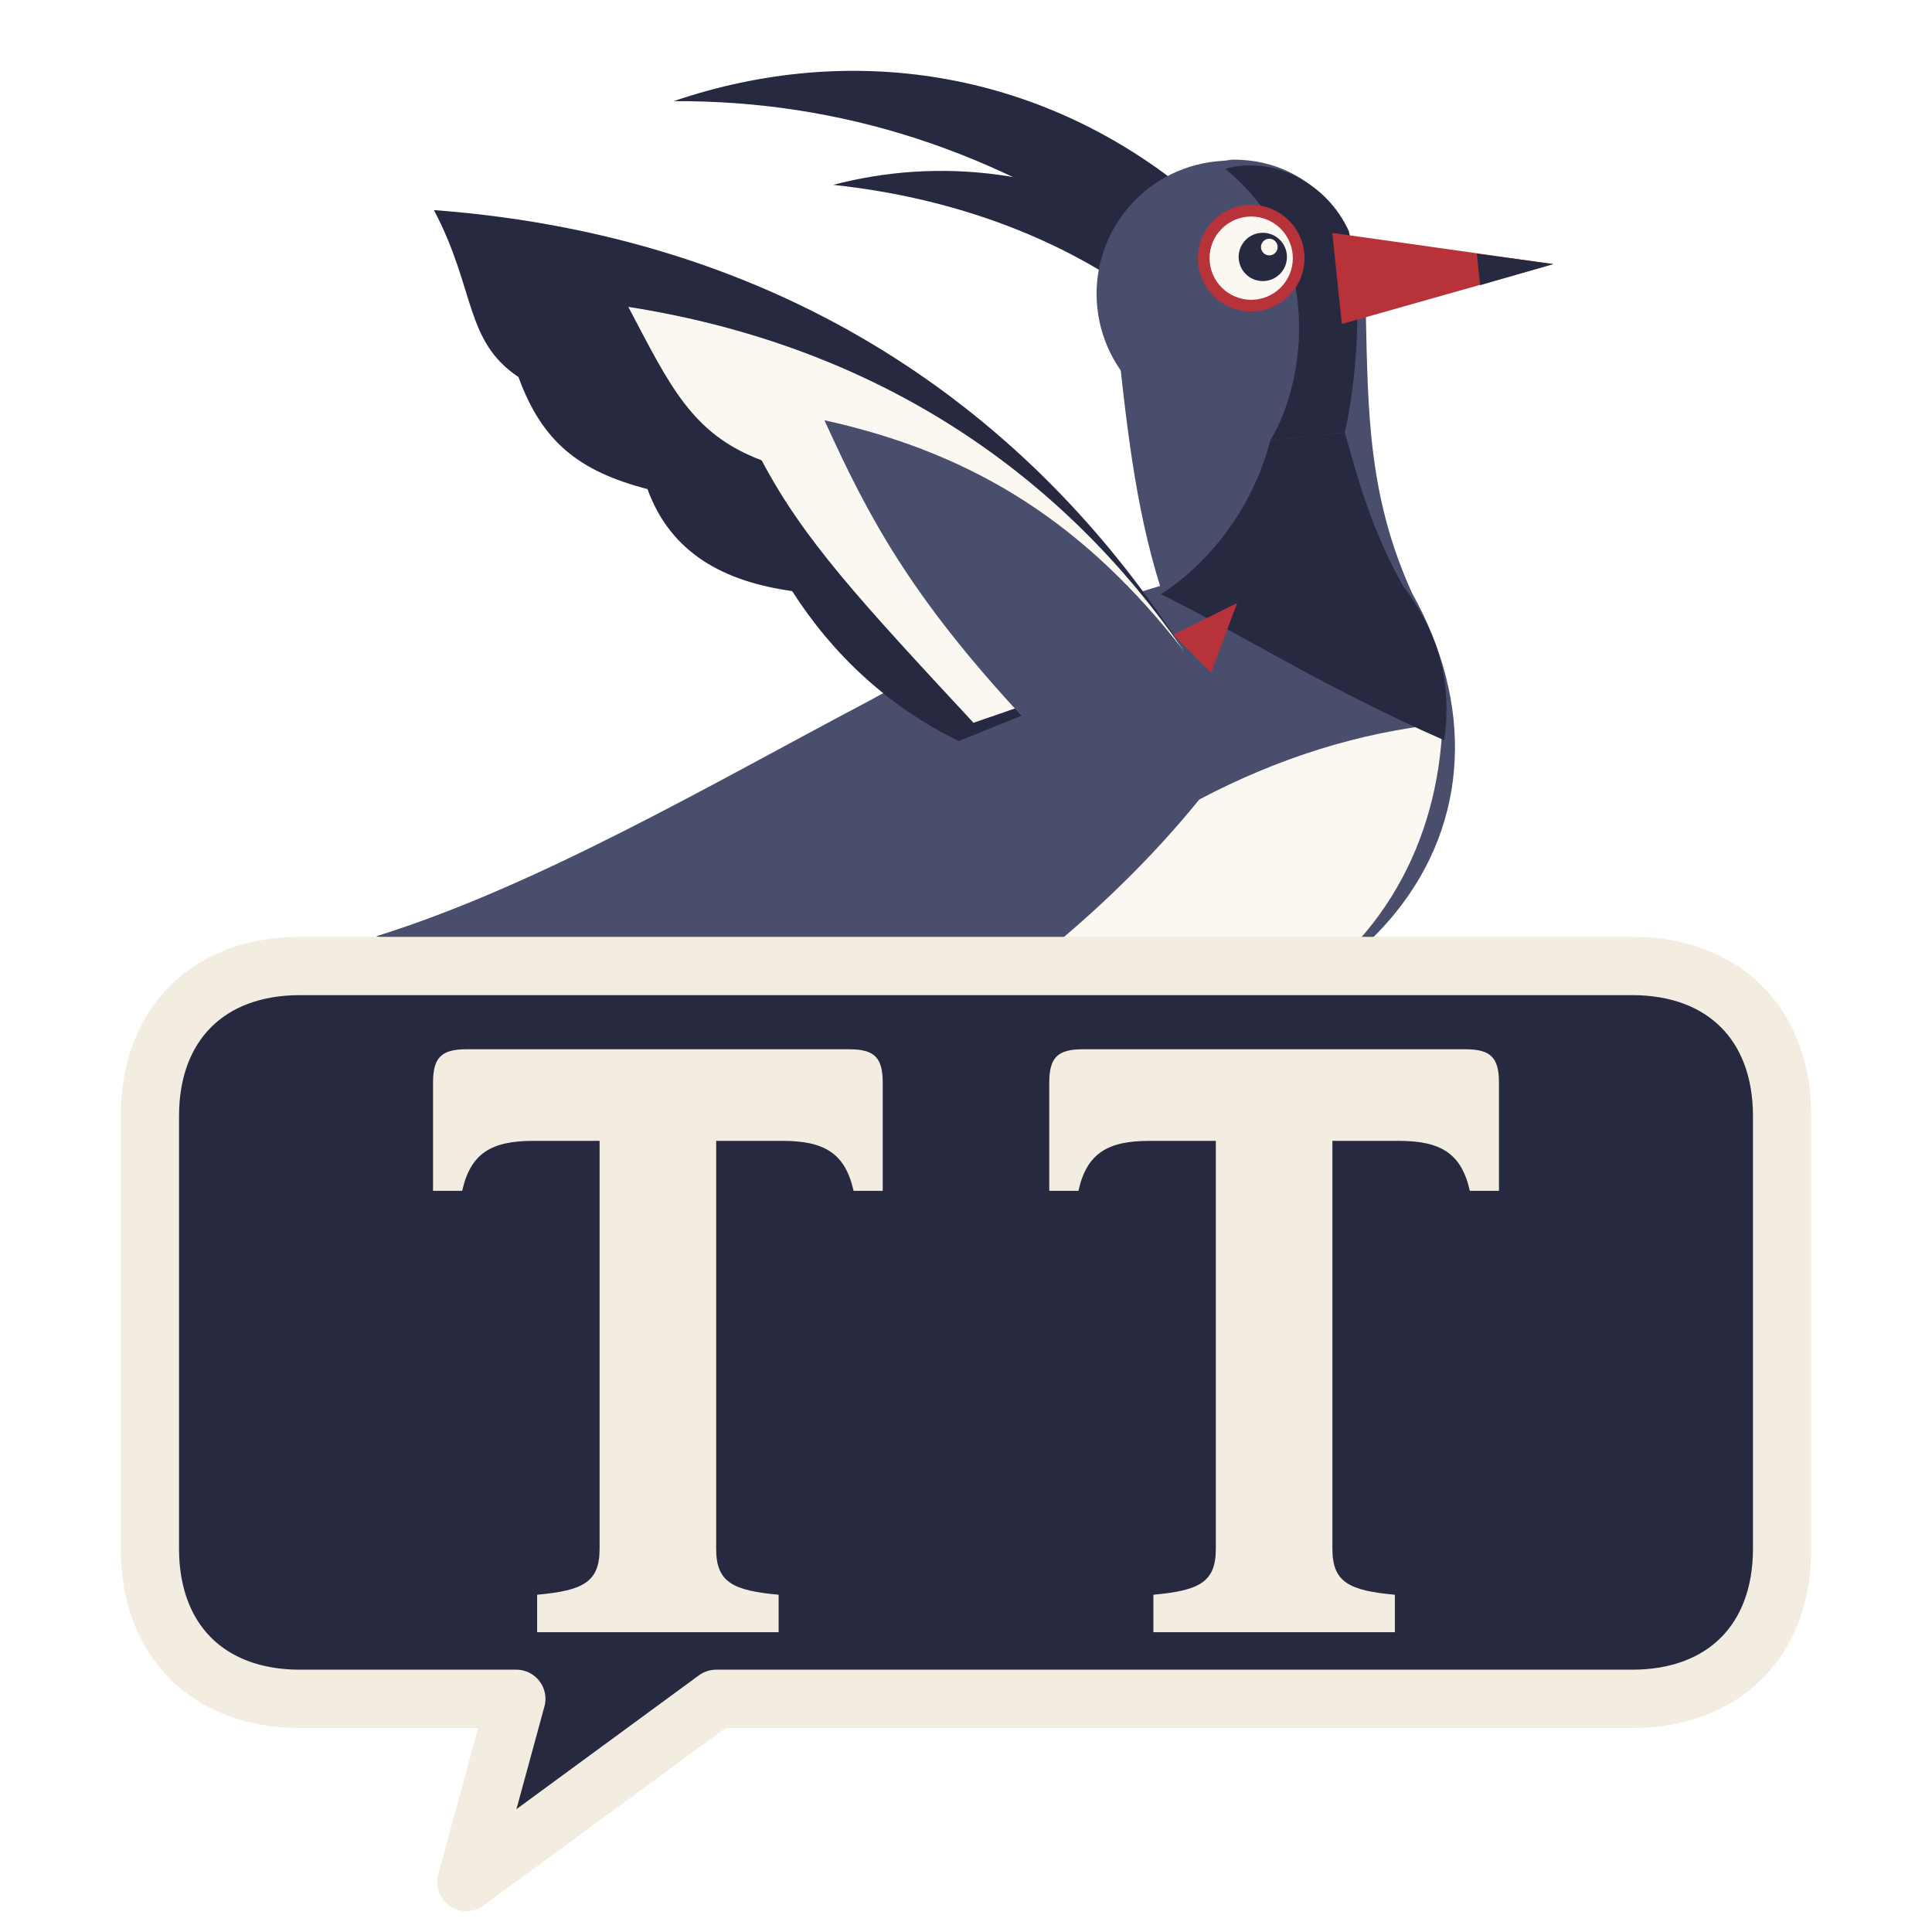
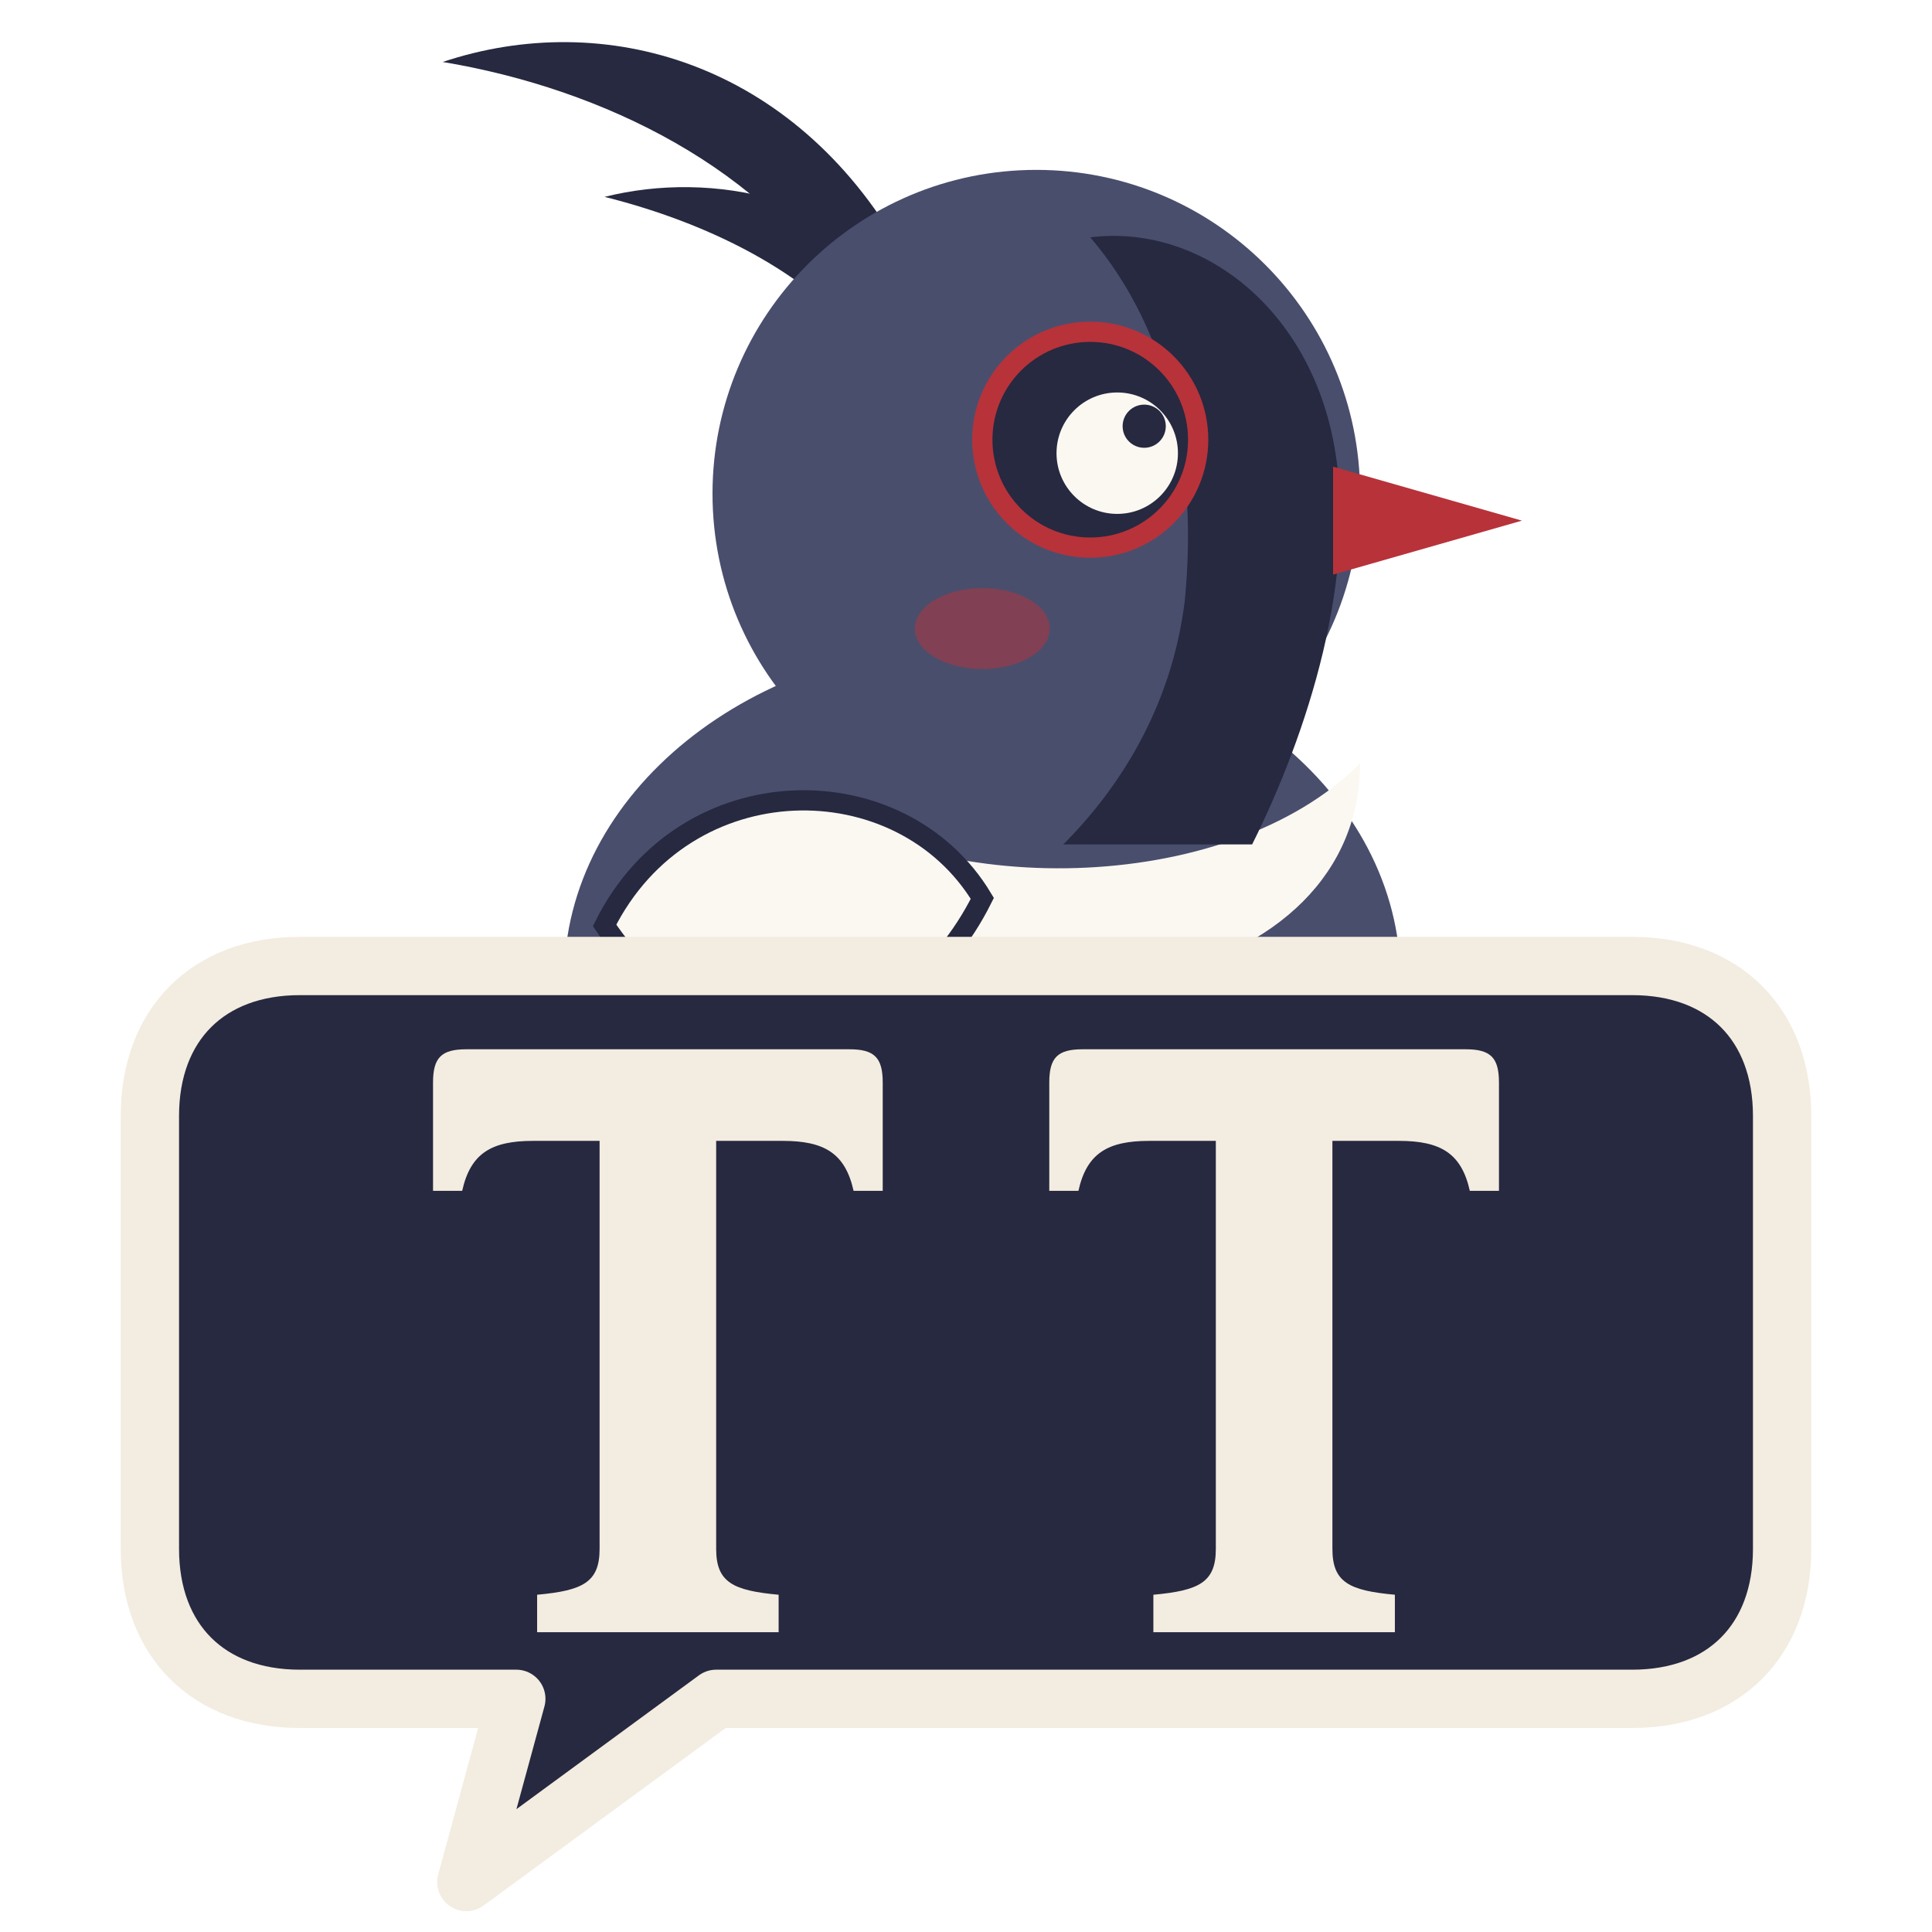
<svg xmlns="http://www.w3.org/2000/svg" viewBox="4 22 232 232">
-   <g transform="translate(10 -2) rotate(-6 120 140)">
-     <path fill="#4A4E6D" d="M136 64 C136 52 144 46 152 46 C162 47 167 56 166 66 C165 78 164 88 168 100 C174 114 172 128 162 138 C150 150 128 154 106 150 C84 146 62 138 40 128 C60 124 82 114 102 106 C116 100 128 98 138 96 C136 86 136 76 136 64 Z" />
-     <path fill="#FBF8F2" d="M170 116 C168 130 160 142 146 148 C132 153 114 153 100 149 C116 142 130 132 140 122 C150 118 160 116 170 116 Z" />
-     <path fill="#262940" d="M153 80 C150 88 144 94 138 97 C146 102 156 110 170 118 C172 110 170 104 167 99 C164 92 163 86 162 80 Z" />
-     <path fill="#262940" d="M140 104 C126 76 100 50 56 42 C60 52 58 58 64 63 C66 71 70 75 78 78 C80 86 86 90 94 92 C98 100 104 107 112 112 Z" />
-     <path fill="#FBF8F2" d="M140 104 C128 82 108 64 78 56 C82 66 84 72 92 76 C96 86 102 94 114 110 Z" />
-     <path fill="#4A4E6D" d="M140 104 C130 88 118 78 100 72 C104 84 108 94 120 110 Z" />
-     <path fill="#B8323A" d="M139 102 L147 99 L143 107 Z" />
-     <path fill="#262940" d="M146 49 C130 33 108 27 86 32 C106 34 124 42 140 56 Z" />
-     <path fill="#262940" d="M143 54 C131 45 117 42 104 44 C118 47 130 53 139 61 Z" />
-     <circle fill="#4A4E6D" cx="150" cy="62" r="16" />
-     <path fill="#262940" d="M165 56 C163 50 157 46 151 47 C156 52 158 58 158 64 C158 70 156 76 153 80 L162 80 C164 74 166 64 165 56 Z" />
-     <path fill="#B8323A" d="M163 56 L189 62.5 L163 67 Z" />
-     <path fill="#262940" d="M180 60.3 L189 62.5 L180 64.1 Z" />
-     <circle fill="#B8323A" cx="153" cy="58" r="6.4" />
-     <circle fill="#FBF8F2" cx="153" cy="58" r="5" />
-     <circle fill="#262940" cx="154.4" cy="58" r="2.9" />
-     <circle fill="#FBF8F2" cx="155.3" cy="56.9" r="1" />
+   <g transform="translate(28 10) scale(1.62)">
+     <ellipse fill="#4A4E6D" cx="58" cy="80" rx="31" ry="25" />
+     <ellipse fill="#262940" cx="64" cy="88" rx="20" ry="15" />
+     <path fill="#FBF8F2" d="M44 66 C54 74 76 74 86 64 C86 72 80 78 70 80 C58 81 48 76 44 66 Z" />
+     <path fill="#FBF8F2" stroke="#262940" stroke-width="1.5" d="M30 76 C36 64 52 64 58 74 C52 86 38 88 30 76 Z" />
+     <path fill="#262940" d="M52 26 C44 12 30 8 18 12 C30 14 42 20 48 30 Z" />
+     <path fill="#262940" d="M54 30 C48 22 38 20 30 22 C38 24 46 28 50 34 Z" />
+     <circle fill="#4A4E6D" cx="62" cy="44" r="24" />
+     <path fill="#262940" d="M84 40 C82 30 74 24 66 25 C72 32 74 42 73 52 C72 60 68 66 64 70 L78 70 C82 62 86 50 84 40 Z" />
+     <path fill="#B8323A" d="M84 42 L98 46 L84 50 Z" />
+     <ellipse fill="#B8323A" fill-opacity=".5" cx="58" cy="54" rx="5" ry="3" />
+     <circle fill="#262940" stroke="#B8323A" stroke-width="1.5" cx="66" cy="40" r="8" />
+     <circle fill="#FBF8F2" cx="68" cy="41" r="4.5" />
+     <circle fill="#262940" cx="70" cy="39" r="1.6" />
  </g>
  <path fill="#262940" stroke="#F3ECE0" stroke-width="7" stroke-linejoin="round" d="M40 138 H200 C211 138 218 145 218 156 V208 C218 219 211 226 200 226 H90 L60 248 L66 226 H40 C29 226 22 219 22 208 V156 C22 145 29 138 40 138 Z" />
  <path fill="#F3ECE0" transform="translate(56 148)" d="M0 4 C0 1 1 0 4 0 H50 C53 0 54 1 54 4 V17 H50.5 C49.5 12.5 47 11 42 11 H34 V60 C34 64 36 65 41.5 65.5 V70 H12.5 V65.5 C18 65 20 64 20 60 V11 H12 C7 11 4.5 12.5 3.5 17 H0 Z" />
  <path fill="#F3ECE0" transform="translate(130 148)" d="M0 4 C0 1 1 0 4 0 H50 C53 0 54 1 54 4 V17 H50.5 C49.5 12.5 47 11 42 11 H34 V60 C34 64 36 65 41.5 65.5 V70 H12.5 V65.5 C18 65 20 64 20 60 V11 H12 C7 11 4.5 12.5 3.5 17 H0 Z" />
</svg>
